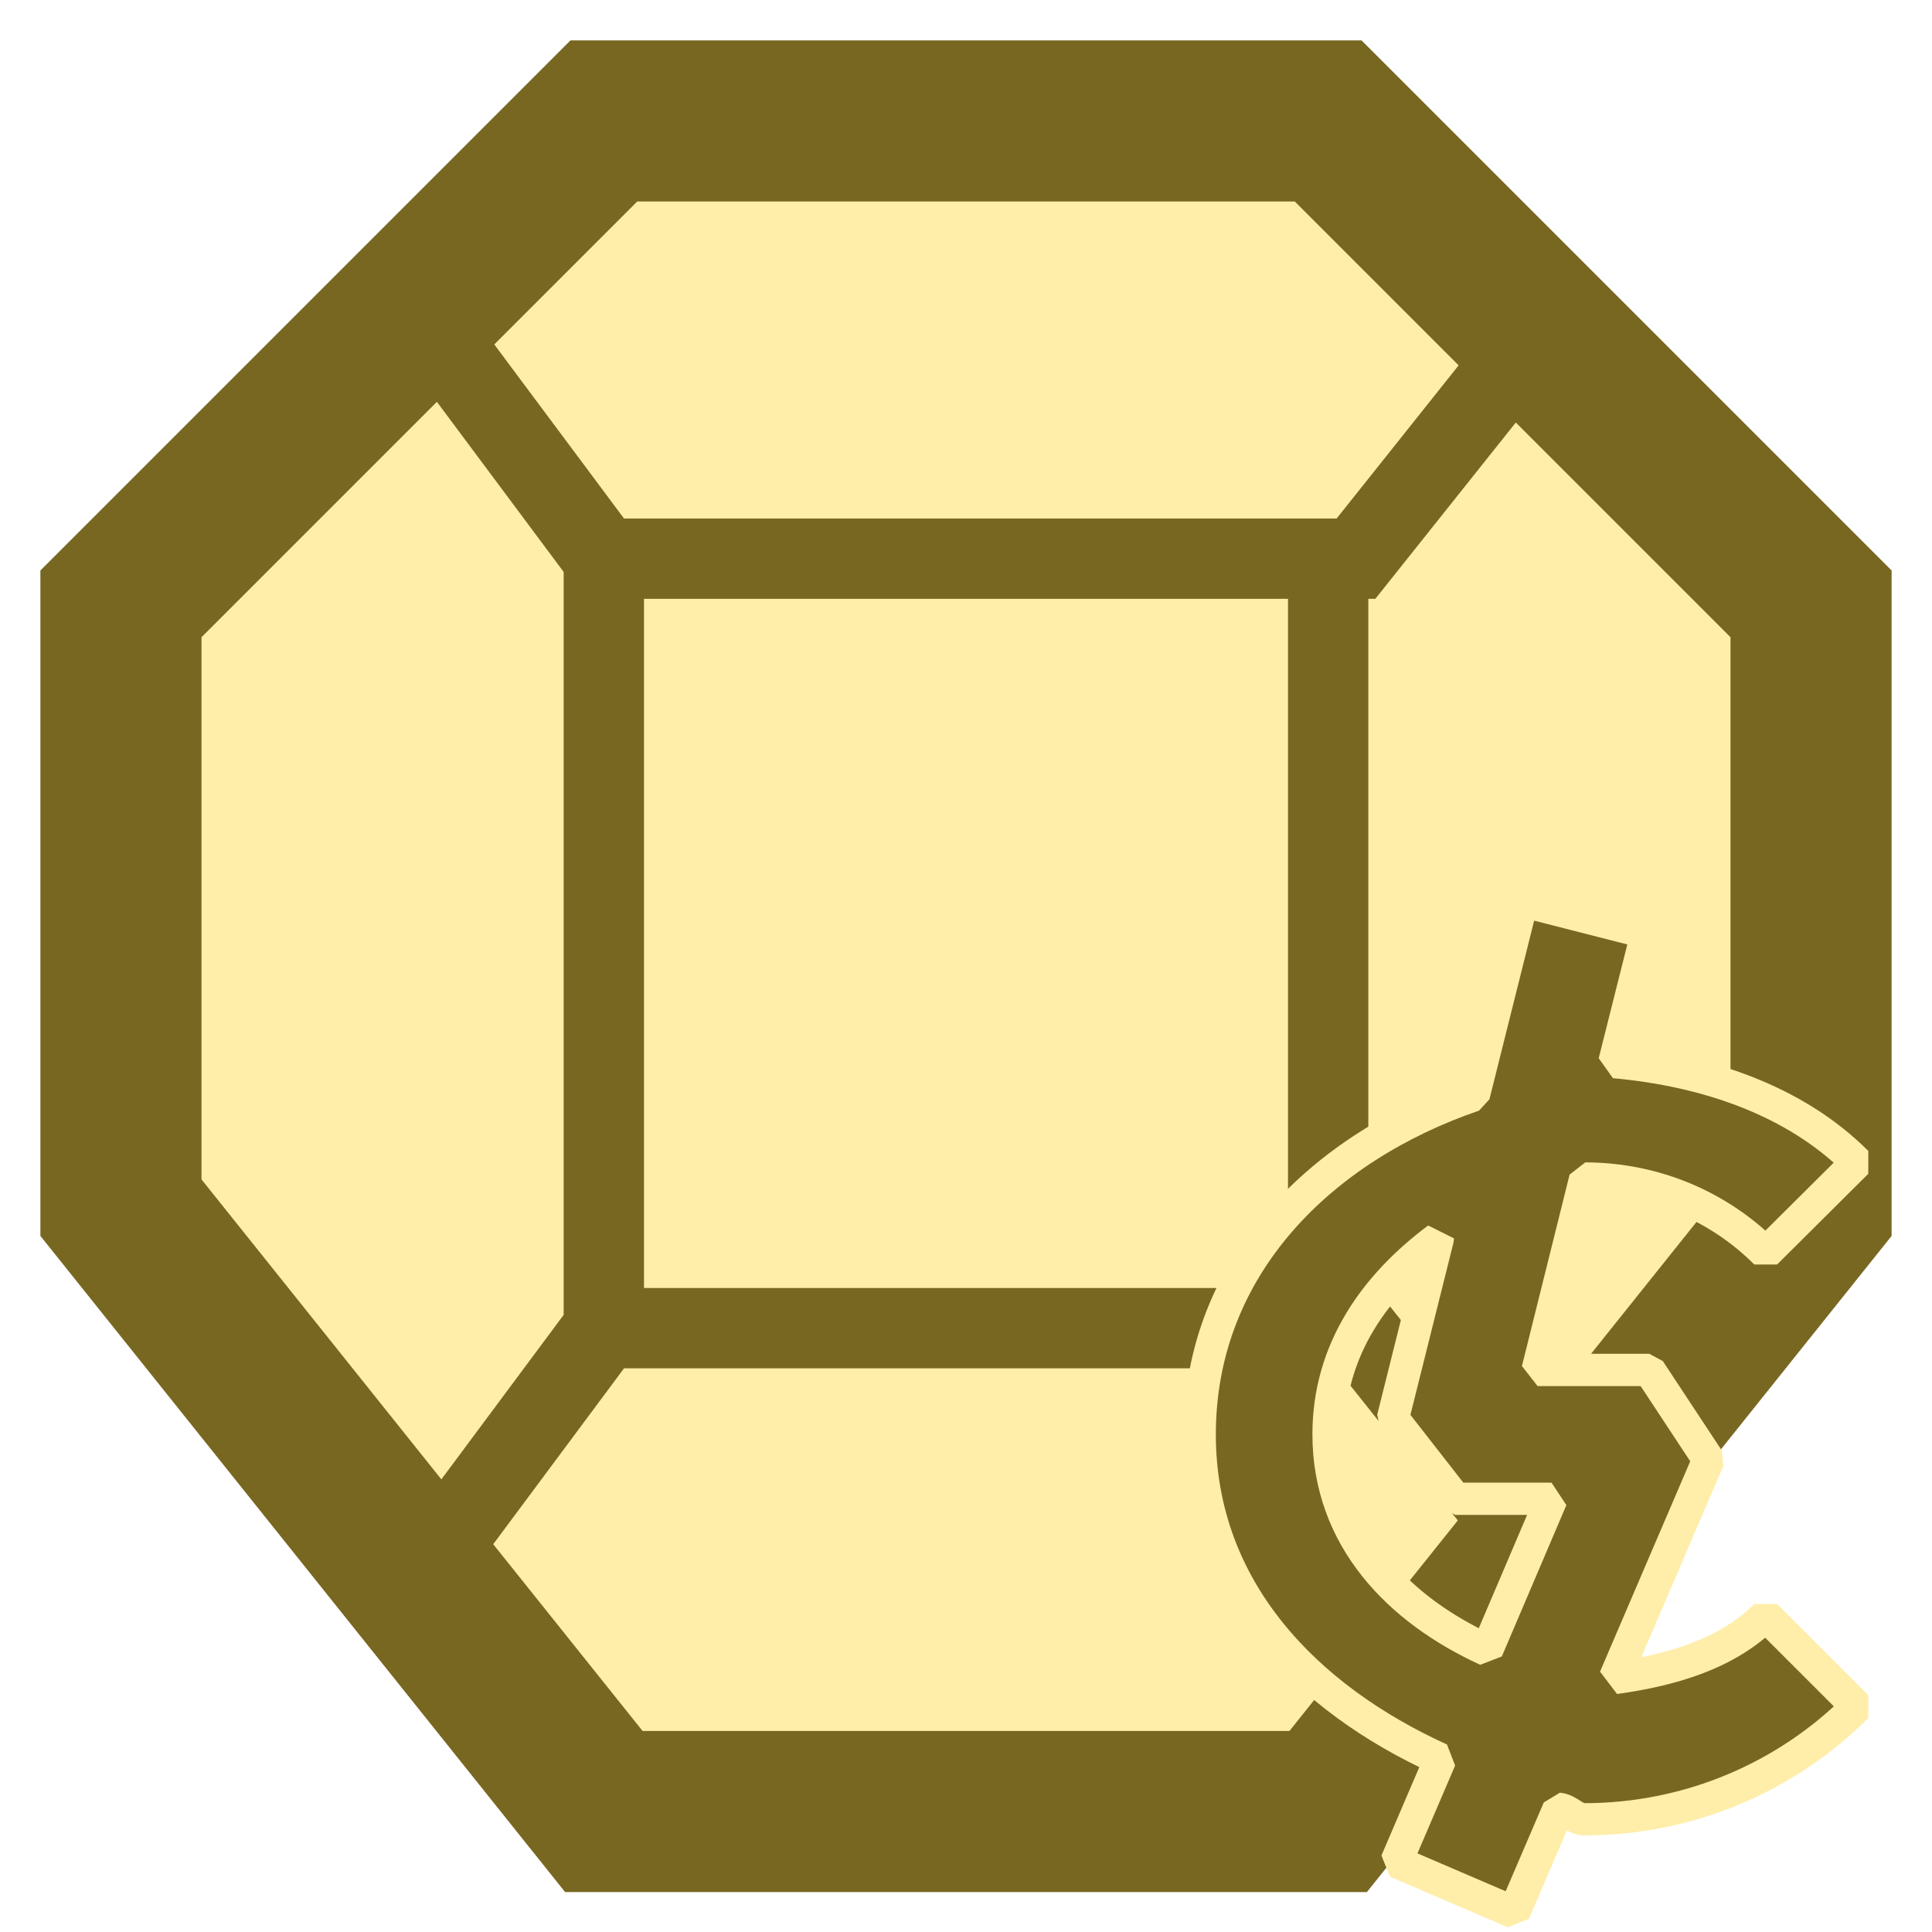
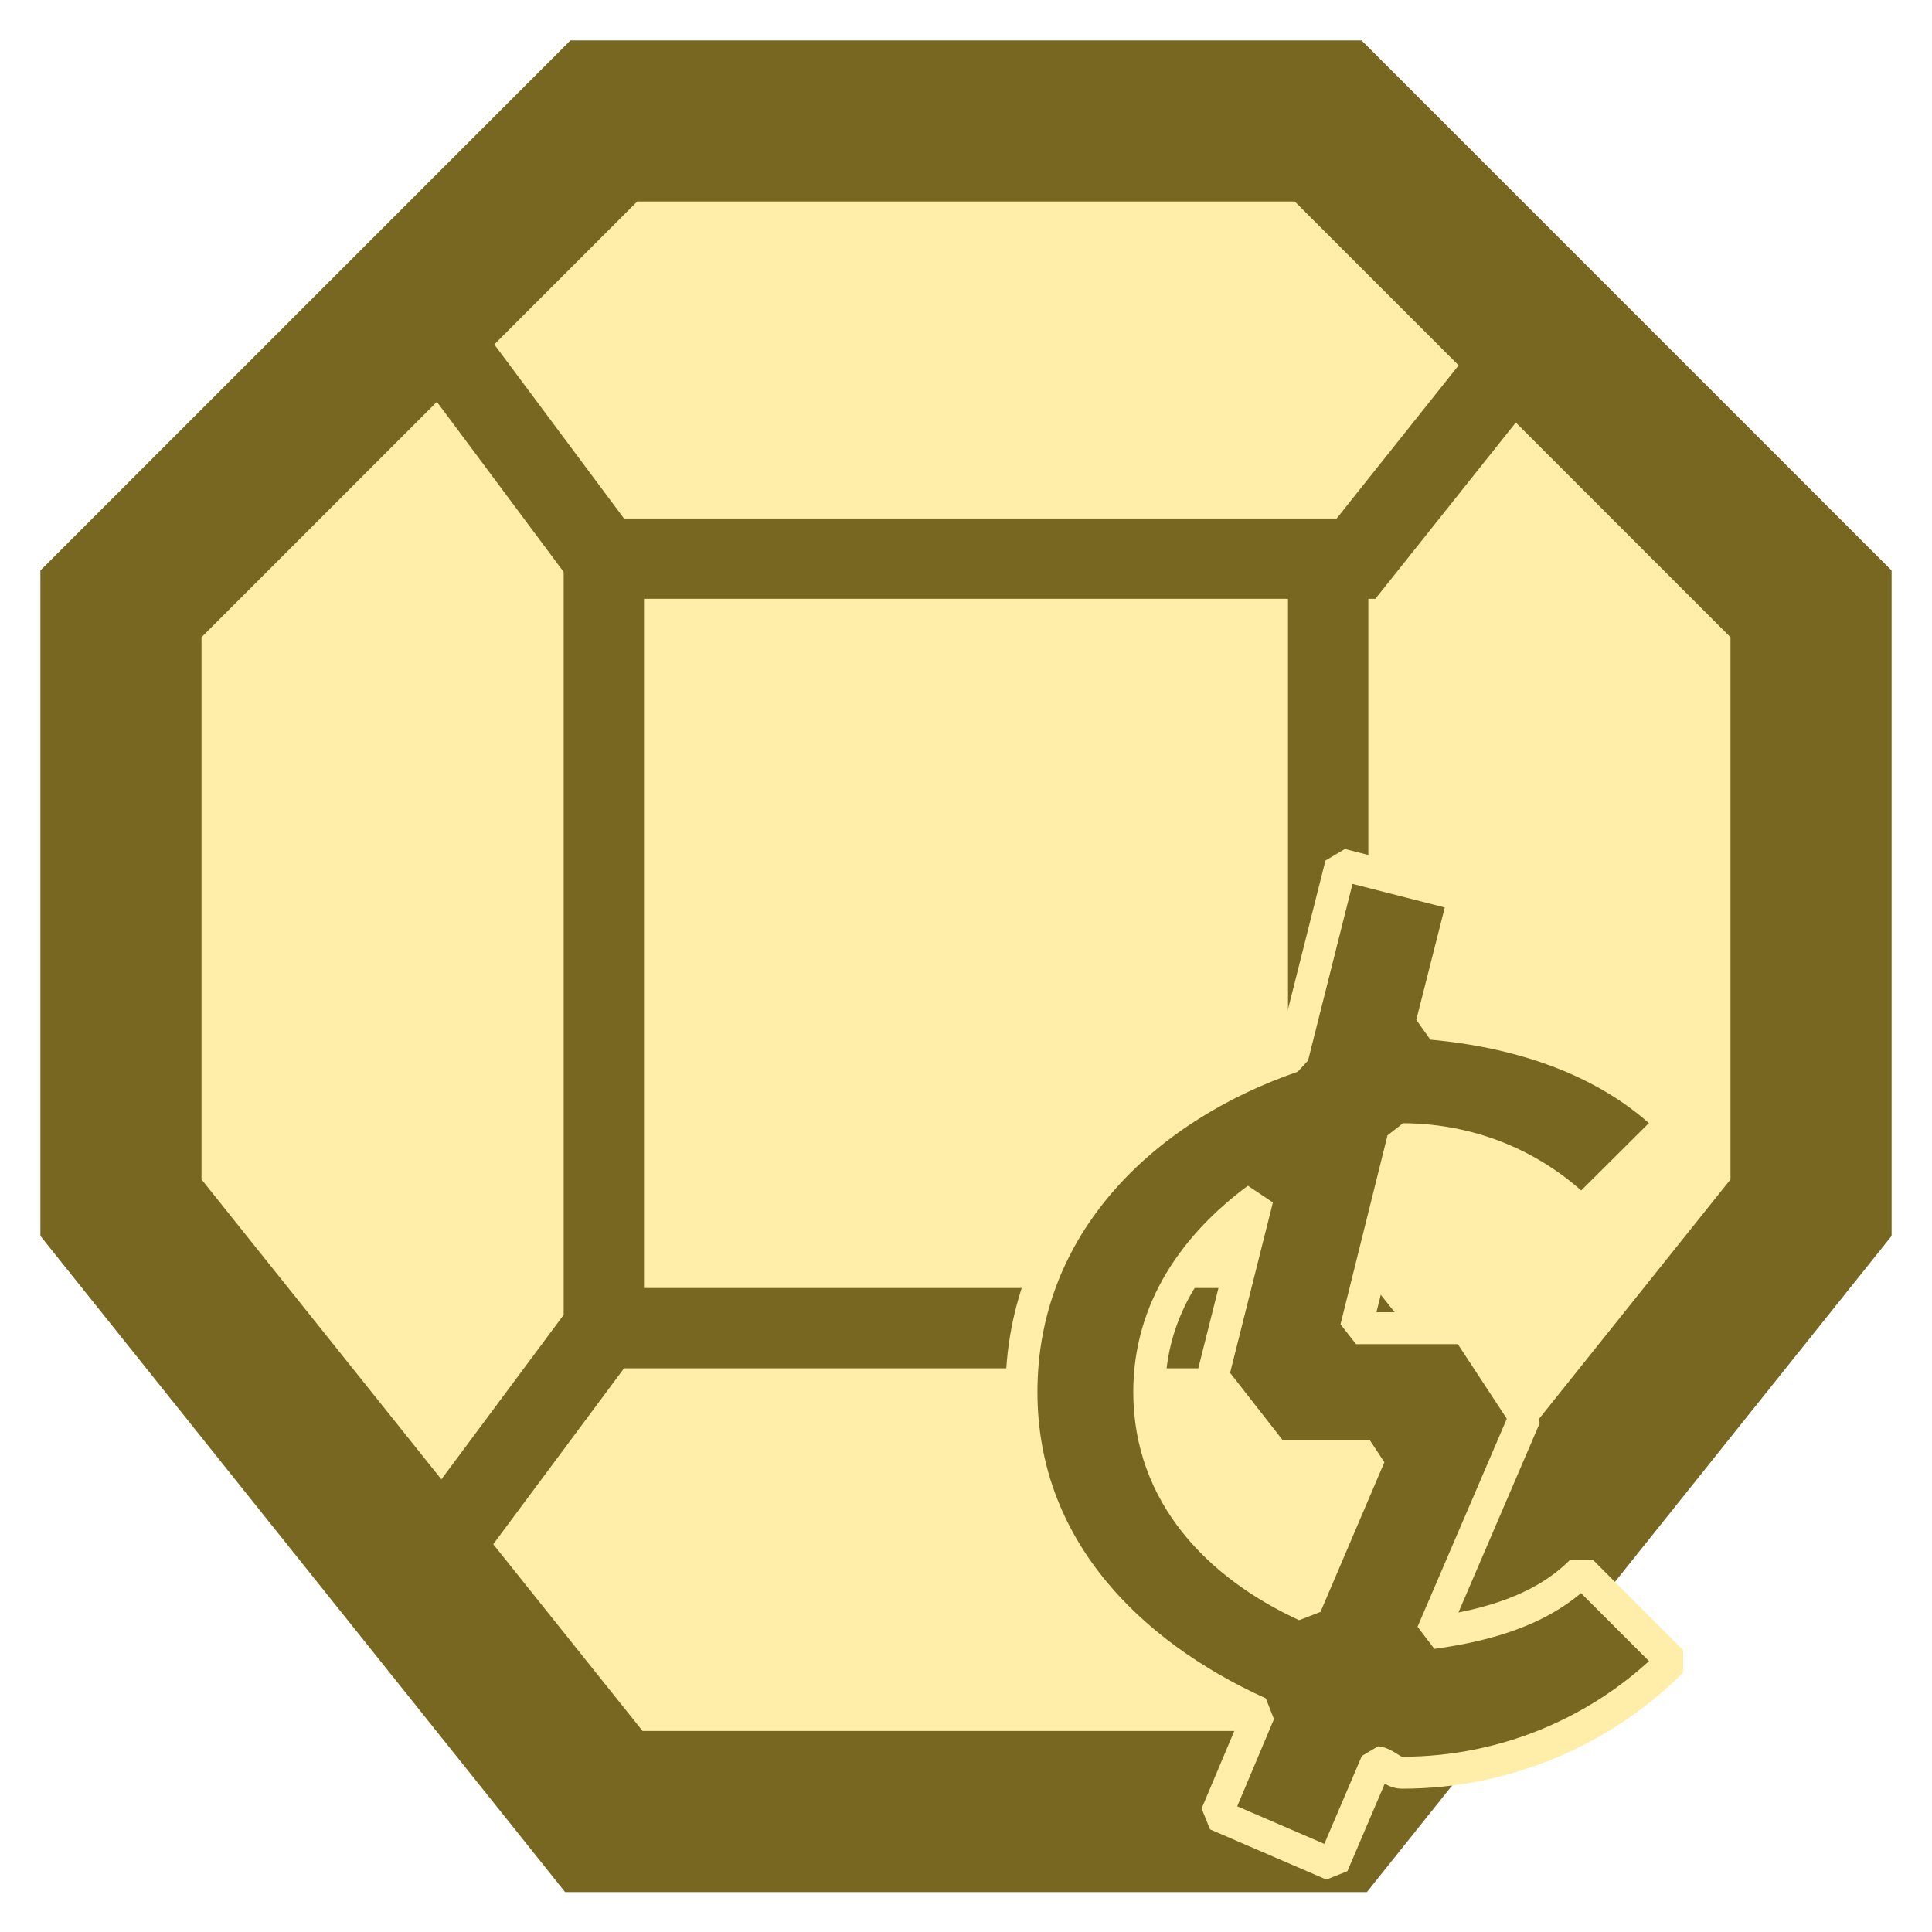
- <svg xmlns="http://www.w3.org/2000/svg" id="svg8" version="1.1" viewBox="0 0 4.233 4.233" height="16" width="16">
+ <svg xmlns="http://www.w3.org/2000/svg" width="16" height="16" viewBox="0 0 4.233 4.233" version="1.1" id="svg8">
  <defs id="defs2" />
-   <path style="fill:#ffeeaa;stroke:#786721;stroke-width:0.353;stroke-linecap:butt;stroke-linejoin:miter;stroke-miterlimit:4;stroke-dasharray:none;stroke-opacity:1" d="m 0.265,1.323 v 1.323 l 1.058,1.323 1.587,2.9e-6 1.058,-1.323 V 1.323 L 2.91,0.265 H 1.323 Z" id="path1758-3" />
-   <path id="path1792-8-6" style="fill:none;stroke:#786721;stroke-width:0.176;stroke-linecap:butt;stroke-linejoin:miter;stroke-miterlimit:4;stroke-dasharray:none;stroke-opacity:1" d="M 2.91,1.165 V 2.91 M 0.972,0.753 1.323,1.224 H 2.971 L 3.3,0.811 M 1.323,1.165 V 2.91 M 0.972,3.382 1.323,2.91 h 1.648 l 0.329,0.413" />
-   <g transform="matrix(0.5356799,0,0,0.5356799,-232.6533,-53.1988)" id="g1340-63-6-7" style="fill:none;stroke:#ffeeaa;stroke-width:0.329;stroke-miterlimit:4;stroke-dasharray:none;stroke-opacity:1">
-     <path id="path1336-7-1-8" d="m 440.541,102.996 -0.199,0.795 c -0.62,0.212 -1.121,0.697 -1.121,1.387 0,0.636 0.438,1.08 0.984,1.328 l -0.18,0.42 0.482,0.207 0.182,-0.424 c 0.04,0.003 0.065,0.043 0.105,0.043 0.433,0 0.831,-0.176 1.115,-0.461 l -0.373,-0.373 c -0.158,0.158 -0.385,0.224 -0.617,0.256 l 0.383,-0.893 -0.242,-0.367 h -0.457 l 0.195,-0.783 c 0.289,0.001 0.549,0.116 0.738,0.305 l 0.373,-0.371 c -0.253,-0.253 -0.615,-0.376 -0.992,-0.41 l 0.133,-0.529 z m -0.346,1.381 -0.184,0.736 0.256,0.328 h 0.393 l -0.264,0.619 c -0.361,-0.165 -0.648,-0.458 -0.648,-0.883 0,-0.346 0.191,-0.61 0.447,-0.801 z" style="color:#000000;font-style:normal;font-variant:normal;font-weight:normal;font-stretch:normal;font-size:medium;line-height:normal;font-family:sans-serif;font-variant-ligatures:normal;font-variant-position:normal;font-variant-caps:normal;font-variant-numeric:normal;font-variant-alternates:normal;font-feature-settings:normal;text-indent:0;text-align:start;text-decoration:none;text-decoration-line:none;text-decoration-style:solid;text-decoration-color:#000000;letter-spacing:normal;word-spacing:normal;text-transform:none;writing-mode:lr-tb;direction:ltr;text-orientation:mixed;dominant-baseline:auto;baseline-shift:baseline;text-anchor:start;white-space:normal;shape-padding:0;clip-rule:nonzero;display:inline;overflow:visible;visibility:visible;opacity:1;isolation:auto;mix-blend-mode:normal;color-interpolation:sRGB;color-interpolation-filters:linearRGB;solid-color:#000000;solid-opacity:1;vector-effect:none;fill:#786721;fill-opacity:1;fill-rule:nonzero;stroke:#ffeeaa;stroke-width:0.132;stroke-linecap:butt;stroke-linejoin:bevel;stroke-miterlimit:4;stroke-dasharray:none;stroke-dashoffset:0;stroke-opacity:1;color-rendering:auto;image-rendering:auto;shape-rendering:auto;text-rendering:auto;enable-background:accumulate" />
-   </g>
+   <path id="path1758-3" d="m 0.265,1.323 v 1.323 l 1.058,1.323 1.587,2.9e-6 1.058,-1.323 V 1.323 L 2.91,0.265 H 1.323 Z" style="fill:#ffeeaa;stroke:#786721;stroke-width:0.353;stroke-linecap:butt;stroke-linejoin:miter;stroke-miterlimit:4;stroke-dasharray:none;stroke-opacity:1" />
+   <path d="M 2.91,1.165 V 2.91 M 0.972,0.753 1.323,1.224 H 2.971 L 3.3,0.811 M 1.323,1.165 V 2.91 M 0.972,3.382 1.323,2.91 h 1.648 l 0.329,0.413" style="fill:none;stroke:#786721;stroke-width:0.176;stroke-linecap:butt;stroke-linejoin:miter;stroke-miterlimit:4;stroke-dasharray:none;stroke-opacity:1" id="path1792-8-6" />
+   <path style="color:#000000;font-style:normal;font-variant:normal;font-weight:normal;font-stretch:normal;font-size:medium;line-height:normal;font-family:sans-serif;font-variant-ligatures:normal;font-variant-position:normal;font-variant-caps:normal;font-variant-numeric:normal;font-variant-alternates:normal;font-feature-settings:normal;text-indent:0;text-align:start;text-decoration:none;text-decoration-line:none;text-decoration-style:solid;text-decoration-color:#000000;letter-spacing:normal;word-spacing:normal;text-transform:none;writing-mode:lr-tb;direction:ltr;text-orientation:mixed;dominant-baseline:auto;baseline-shift:baseline;text-anchor:start;white-space:normal;shape-padding:0;clip-rule:nonzero;display:inline;overflow:visible;visibility:visible;opacity:1;isolation:auto;mix-blend-mode:normal;color-interpolation:sRGB;color-interpolation-filters:linearRGB;solid-color:#000000;solid-opacity:1;vector-effect:none;fill:#786721;fill-opacity:1;fill-rule:nonzero;stroke:#ffeeaa;stroke-width:0.07;stroke-linecap:butt;stroke-linejoin:bevel;stroke-miterlimit:4;stroke-dasharray:none;stroke-dashoffset:0;stroke-opacity:1;color-rendering:auto;image-rendering:auto;shape-rendering:auto;text-rendering:auto;enable-background:accumulate" d="m 2.938,1.894 -0.106,0.421 C 2.504,2.428 2.238,2.685 2.238,3.05 c 0,0.337 0.232,0.572 0.521,0.703 L 2.665,3.976 2.92,4.086 3.016,3.861 c 0.021,0.002 0.034,0.023 0.056,0.023 0.229,0 0.44,-0.093 0.591,-0.244 L 3.465,3.442 C 3.382,3.526 3.262,3.561 3.138,3.578 L 3.341,3.105 3.213,2.91 H 2.971 L 3.074,2.496 c 0.153,5.297e-4 0.291,0.061 0.391,0.161 L 3.663,2.46 C 3.529,2.326 3.337,2.261 3.137,2.243 L 3.208,1.963 Z M 2.755,2.626 2.657,3.016 2.793,3.19 H 3.001 L 2.861,3.518 C 2.67,3.43 2.518,3.275 2.518,3.05 c 0,-0.183 0.101,-0.323 0.237,-0.424 z" id="path1336-7-1-8" />
</svg>
